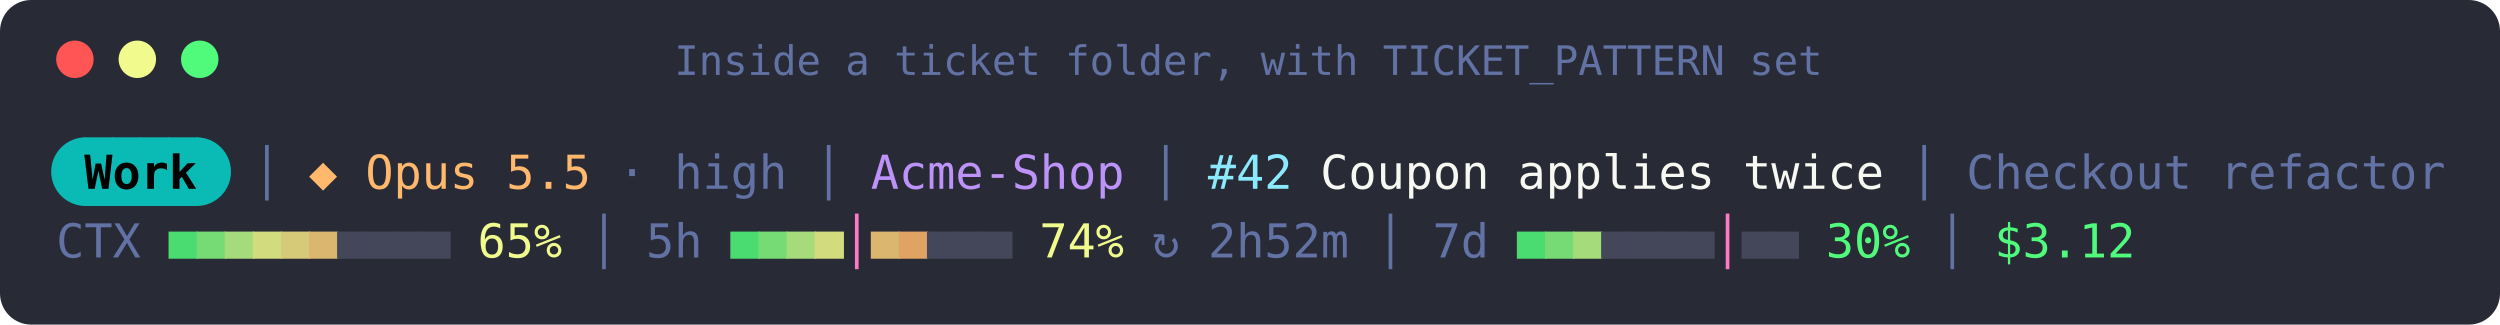
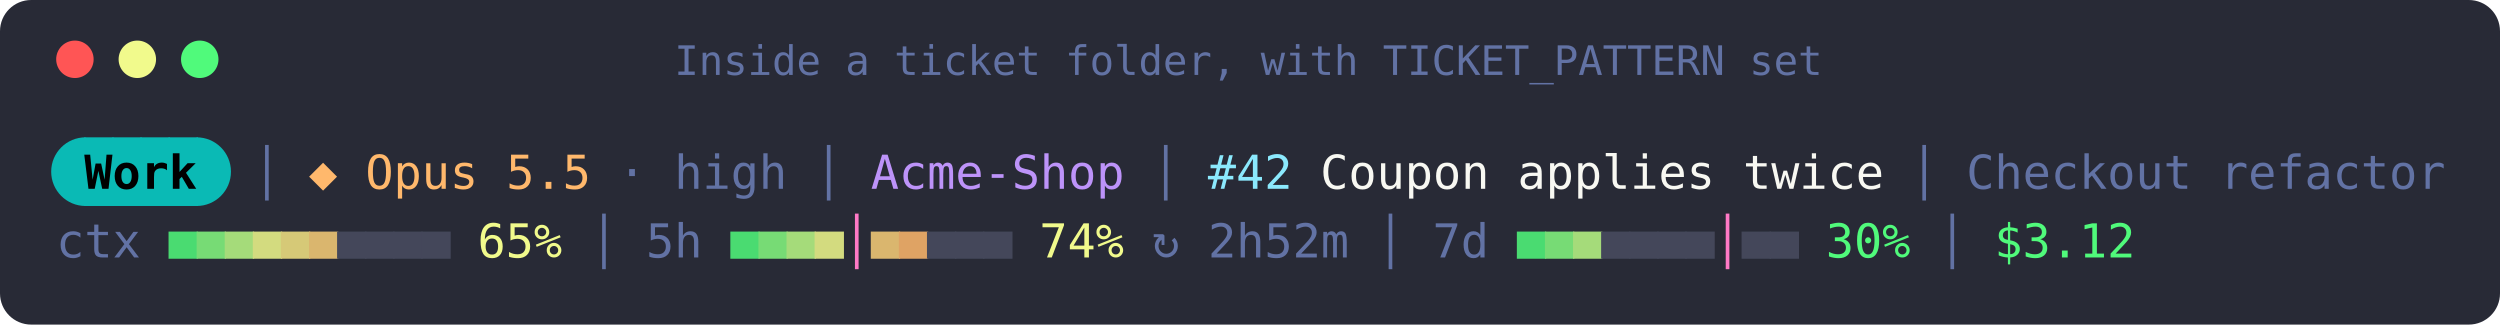
<svg xmlns="http://www.w3.org/2000/svg" width="801" height="104" viewBox="0 0 801 104">
  <rect width="100%" height="100%" rx="10" fill="#282a36" />
  <circle cx="24" cy="19" r="6" fill="#ff5555" />
  <circle cx="44" cy="19" r="6" fill="#f1fa8c" />
  <circle cx="64" cy="19" r="6" fill="#50fa7b" />
  <text x="400" y="24" fill="#6272a4" font-family="'JetBrains Mono','SF Mono',Menlo,Consolas,'DejaVu Sans Mono',monospace" font-size="13" text-anchor="middle">Inside a ticket folder, with TICKET_PATTERN set</text>
  <path d="M27.4,44 A11.0,11.0 0 0 0 27.4,66 Z" fill="#0abab5" />
  <rect x="27.0" y="44" width="9.4" height="22" fill="#0abab5" />
  <rect x="36.0" y="44" width="9.4" height="22" fill="#0abab5" />
  <rect x="45.0" y="44" width="9.4" height="22" fill="#0abab5" />
  <rect x="54.0" y="44" width="9.4" height="22" fill="#0abab5" />
  <path d="M63.0,44 A11.0,11.0 0 0 1 63.0,66 Z" fill="#0abab5" />
  <text x="27.0" y="60.5" fill="#000000" font-family="'JetBrains Mono','SF Mono',Menlo,Consolas,'DejaVu Sans Mono',monospace" font-size="15" font-weight="bold" textLength="36.0" lengthAdjust="spacingAndGlyphs" xml:space="preserve">Work</text>
  <text x="81.0" y="60.5" fill="#6272a4" font-family="'JetBrains Mono','SF Mono',Menlo,Consolas,'DejaVu Sans Mono',monospace" font-size="15" textLength="9.0" lengthAdjust="spacingAndGlyphs" xml:space="preserve">│</text>
  <text x="99.0" y="60.5" fill="#ffb86c" font-family="'JetBrains Mono','SF Mono',Menlo,Consolas,'DejaVu Sans Mono',monospace" font-size="15" textLength="90.0" lengthAdjust="spacingAndGlyphs" xml:space="preserve">◆ Opus 5.5</text>
  <text x="198.0" y="60.5" fill="#6272a4" font-family="'JetBrains Mono','SF Mono',Menlo,Consolas,'DejaVu Sans Mono',monospace" font-size="15" textLength="54.0" lengthAdjust="spacingAndGlyphs" xml:space="preserve">· high</text>
  <text x="261.0" y="60.5" fill="#6272a4" font-family="'JetBrains Mono','SF Mono',Menlo,Consolas,'DejaVu Sans Mono',monospace" font-size="15" textLength="9.0" lengthAdjust="spacingAndGlyphs" xml:space="preserve">│</text>
  <text x="279.0" y="60.5" fill="#bd93f9" font-family="'JetBrains Mono','SF Mono',Menlo,Consolas,'DejaVu Sans Mono',monospace" font-size="15" textLength="81.0" lengthAdjust="spacingAndGlyphs" xml:space="preserve">Acme-Shop</text>
  <text x="369.0" y="60.5" fill="#6272a4" font-family="'JetBrains Mono','SF Mono',Menlo,Consolas,'DejaVu Sans Mono',monospace" font-size="15" textLength="9.0" lengthAdjust="spacingAndGlyphs" xml:space="preserve">│</text>
  <text x="387.0" y="60.5" fill="#8be9fd" font-family="'JetBrains Mono','SF Mono',Menlo,Consolas,'DejaVu Sans Mono',monospace" font-size="15" textLength="27.0" lengthAdjust="spacingAndGlyphs" xml:space="preserve">#42</text>
  <text x="423.0" y="60.5" fill="#f8f8f2" font-family="'JetBrains Mono','SF Mono',Menlo,Consolas,'DejaVu Sans Mono',monospace" font-size="15" textLength="180.0" lengthAdjust="spacingAndGlyphs" xml:space="preserve">Coupon applies twice</text>
  <text x="612.0" y="60.5" fill="#6272a4" font-family="'JetBrains Mono','SF Mono',Menlo,Consolas,'DejaVu Sans Mono',monospace" font-size="15" textLength="9.0" lengthAdjust="spacingAndGlyphs" xml:space="preserve">│</text>
  <text x="630.0" y="60.5" fill="#6272a4" font-family="'JetBrains Mono','SF Mono',Menlo,Consolas,'DejaVu Sans Mono',monospace" font-size="15" textLength="153.0" lengthAdjust="spacingAndGlyphs" xml:space="preserve">Checkout refactor</text>
  <rect x="54.0" y="74.2" width="9.4" height="8.7" fill="#4adb71" />
  <rect x="63.0" y="74.2" width="9.4" height="8.7" fill="#77db75" />
  <rect x="72.0" y="74.2" width="9.4" height="8.7" fill="#a5db7a" />
  <rect x="81.0" y="74.2" width="9.4" height="8.7" fill="#d3db7f" />
  <rect x="90.0" y="74.2" width="9.4" height="8.7" fill="#d6c977" />
  <rect x="99.0" y="74.2" width="9.4" height="8.7" fill="#dab66e" />
  <rect x="108.0" y="74.2" width="9.4" height="8.7" fill="#44475a" />
  <rect x="117.0" y="74.2" width="9.4" height="8.7" fill="#44475a" />
  <rect x="126.0" y="74.2" width="9.4" height="8.7" fill="#44475a" />
  <rect x="135.0" y="74.2" width="9.4" height="8.7" fill="#44475a" />
  <rect x="234.0" y="74.2" width="9.4" height="8.7" fill="#4adb71" />
  <rect x="243.0" y="74.2" width="9.4" height="8.7" fill="#77db75" />
  <rect x="252.0" y="74.2" width="9.4" height="8.7" fill="#a5db7a" />
  <rect x="261.0" y="74.2" width="9.4" height="8.7" fill="#d3db7f" />
  <rect x="279.0" y="74.2" width="9.4" height="8.7" fill="#dab66e" />
  <rect x="288.0" y="74.2" width="9.4" height="8.7" fill="#dfa364" />
  <rect x="297.0" y="74.2" width="9.4" height="8.7" fill="#44475a" />
  <rect x="306.0" y="74.2" width="9.4" height="8.7" fill="#44475a" />
  <rect x="315.0" y="74.2" width="9.4" height="8.7" fill="#44475a" />
  <rect x="486.0" y="74.2" width="9.4" height="8.7" fill="#4adb71" />
  <rect x="495.0" y="74.2" width="9.4" height="8.7" fill="#77db75" />
  <rect x="504.0" y="74.2" width="9.4" height="8.7" fill="#a5db7a" />
  <rect x="513.0" y="74.2" width="9.4" height="8.7" fill="#44475a" />
  <rect x="522.0" y="74.2" width="9.4" height="8.7" fill="#44475a" />
  <rect x="531.0" y="74.2" width="9.4" height="8.7" fill="#44475a" />
  <rect x="540.0" y="74.2" width="9.4" height="8.7" fill="#44475a" />
  <rect x="558.0" y="74.2" width="9.4" height="8.7" fill="#44475a" />
  <rect x="567.0" y="74.2" width="9.4" height="8.7" fill="#44475a" />
-   <text x="18.0" y="82.5" fill="#6272a4" font-family="'JetBrains Mono','SF Mono',Menlo,Consolas,'DejaVu Sans Mono',monospace" font-size="15" textLength="27.0" lengthAdjust="spacingAndGlyphs" xml:space="preserve">CTX</text>
+   <text x="18.0" y="82.5" fill="#6272a4" font-family="'JetBrains Mono','SF Mono',Menlo,Consolas,'DejaVu Sans Mono',monospace" font-size="15" textLength="27.0" lengthAdjust="spacingAndGlyphs" xml:space="preserve">ctx</text>
  <text x="153.0" y="82.5" fill="#f1fa8c" font-family="'JetBrains Mono','SF Mono',Menlo,Consolas,'DejaVu Sans Mono',monospace" font-size="15" textLength="27.0" lengthAdjust="spacingAndGlyphs" xml:space="preserve">65%</text>
  <text x="189.0" y="82.5" fill="#6272a4" font-family="'JetBrains Mono','SF Mono',Menlo,Consolas,'DejaVu Sans Mono',monospace" font-size="15" textLength="9.0" lengthAdjust="spacingAndGlyphs" xml:space="preserve">│</text>
  <text x="207.0" y="82.5" fill="#6272a4" font-family="'JetBrains Mono','SF Mono',Menlo,Consolas,'DejaVu Sans Mono',monospace" font-size="15" textLength="18.0" lengthAdjust="spacingAndGlyphs" xml:space="preserve">5h</text>
  <text x="270.0" y="82.5" fill="#ff79c6" font-family="'JetBrains Mono','SF Mono',Menlo,Consolas,'DejaVu Sans Mono',monospace" font-size="15" textLength="9.0" lengthAdjust="spacingAndGlyphs" xml:space="preserve">│</text>
  <text x="333.0" y="82.5" fill="#f1fa8c" font-family="'JetBrains Mono','SF Mono',Menlo,Consolas,'DejaVu Sans Mono',monospace" font-size="15" textLength="27.0" lengthAdjust="spacingAndGlyphs" xml:space="preserve">74%</text>
  <text x="369.0" y="82.5" fill="#6272a4" font-family="'JetBrains Mono','SF Mono',Menlo,Consolas,'DejaVu Sans Mono',monospace" font-size="15" textLength="63.0" lengthAdjust="spacingAndGlyphs" xml:space="preserve">↻ 2h52m</text>
  <text x="441.0" y="82.5" fill="#6272a4" font-family="'JetBrains Mono','SF Mono',Menlo,Consolas,'DejaVu Sans Mono',monospace" font-size="15" textLength="9.0" lengthAdjust="spacingAndGlyphs" xml:space="preserve">│</text>
  <text x="459.0" y="82.5" fill="#6272a4" font-family="'JetBrains Mono','SF Mono',Menlo,Consolas,'DejaVu Sans Mono',monospace" font-size="15" textLength="18.0" lengthAdjust="spacingAndGlyphs" xml:space="preserve">7d</text>
  <text x="549.0" y="82.5" fill="#ff79c6" font-family="'JetBrains Mono','SF Mono',Menlo,Consolas,'DejaVu Sans Mono',monospace" font-size="15" textLength="9.0" lengthAdjust="spacingAndGlyphs" xml:space="preserve">│</text>
  <text x="585.0" y="82.5" fill="#50fa7b" font-family="'JetBrains Mono','SF Mono',Menlo,Consolas,'DejaVu Sans Mono',monospace" font-size="15" textLength="27.0" lengthAdjust="spacingAndGlyphs" xml:space="preserve">30%</text>
  <text x="621.0" y="82.5" fill="#6272a4" font-family="'JetBrains Mono','SF Mono',Menlo,Consolas,'DejaVu Sans Mono',monospace" font-size="15" textLength="9.0" lengthAdjust="spacingAndGlyphs" xml:space="preserve">│</text>
  <text x="639.0" y="82.5" fill="#50fa7b" font-family="'JetBrains Mono','SF Mono',Menlo,Consolas,'DejaVu Sans Mono',monospace" font-size="15" textLength="45.0" lengthAdjust="spacingAndGlyphs" xml:space="preserve">$3.12</text>
</svg>
